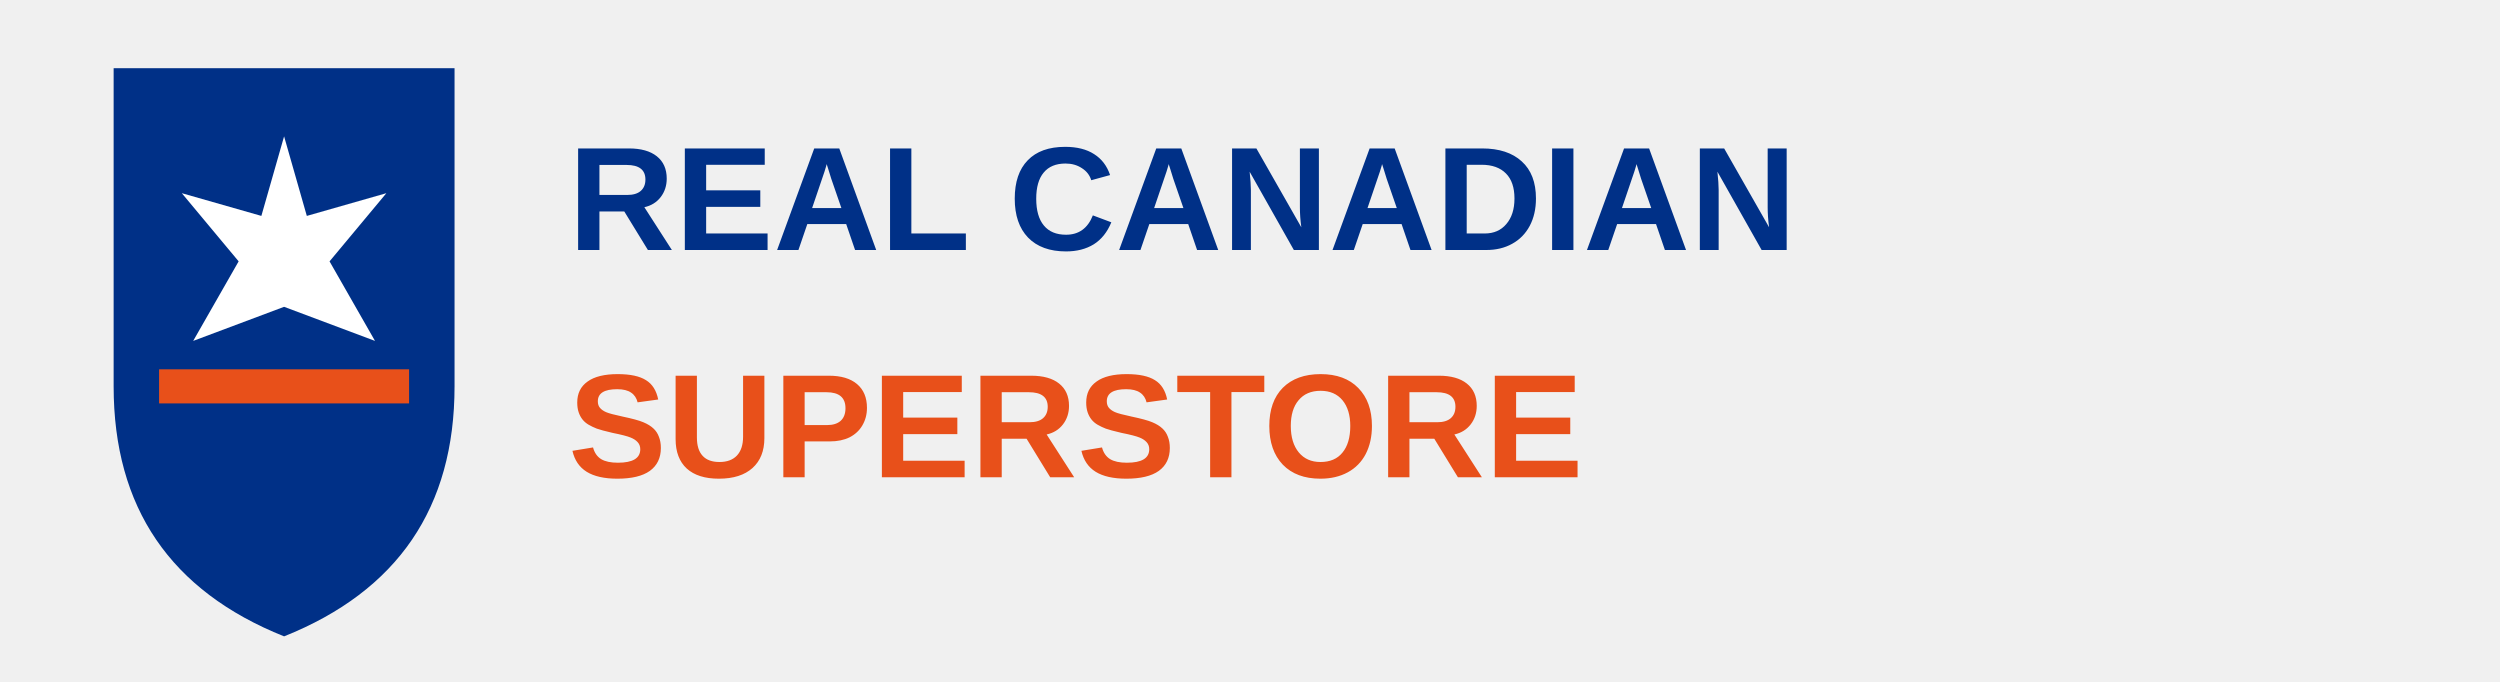
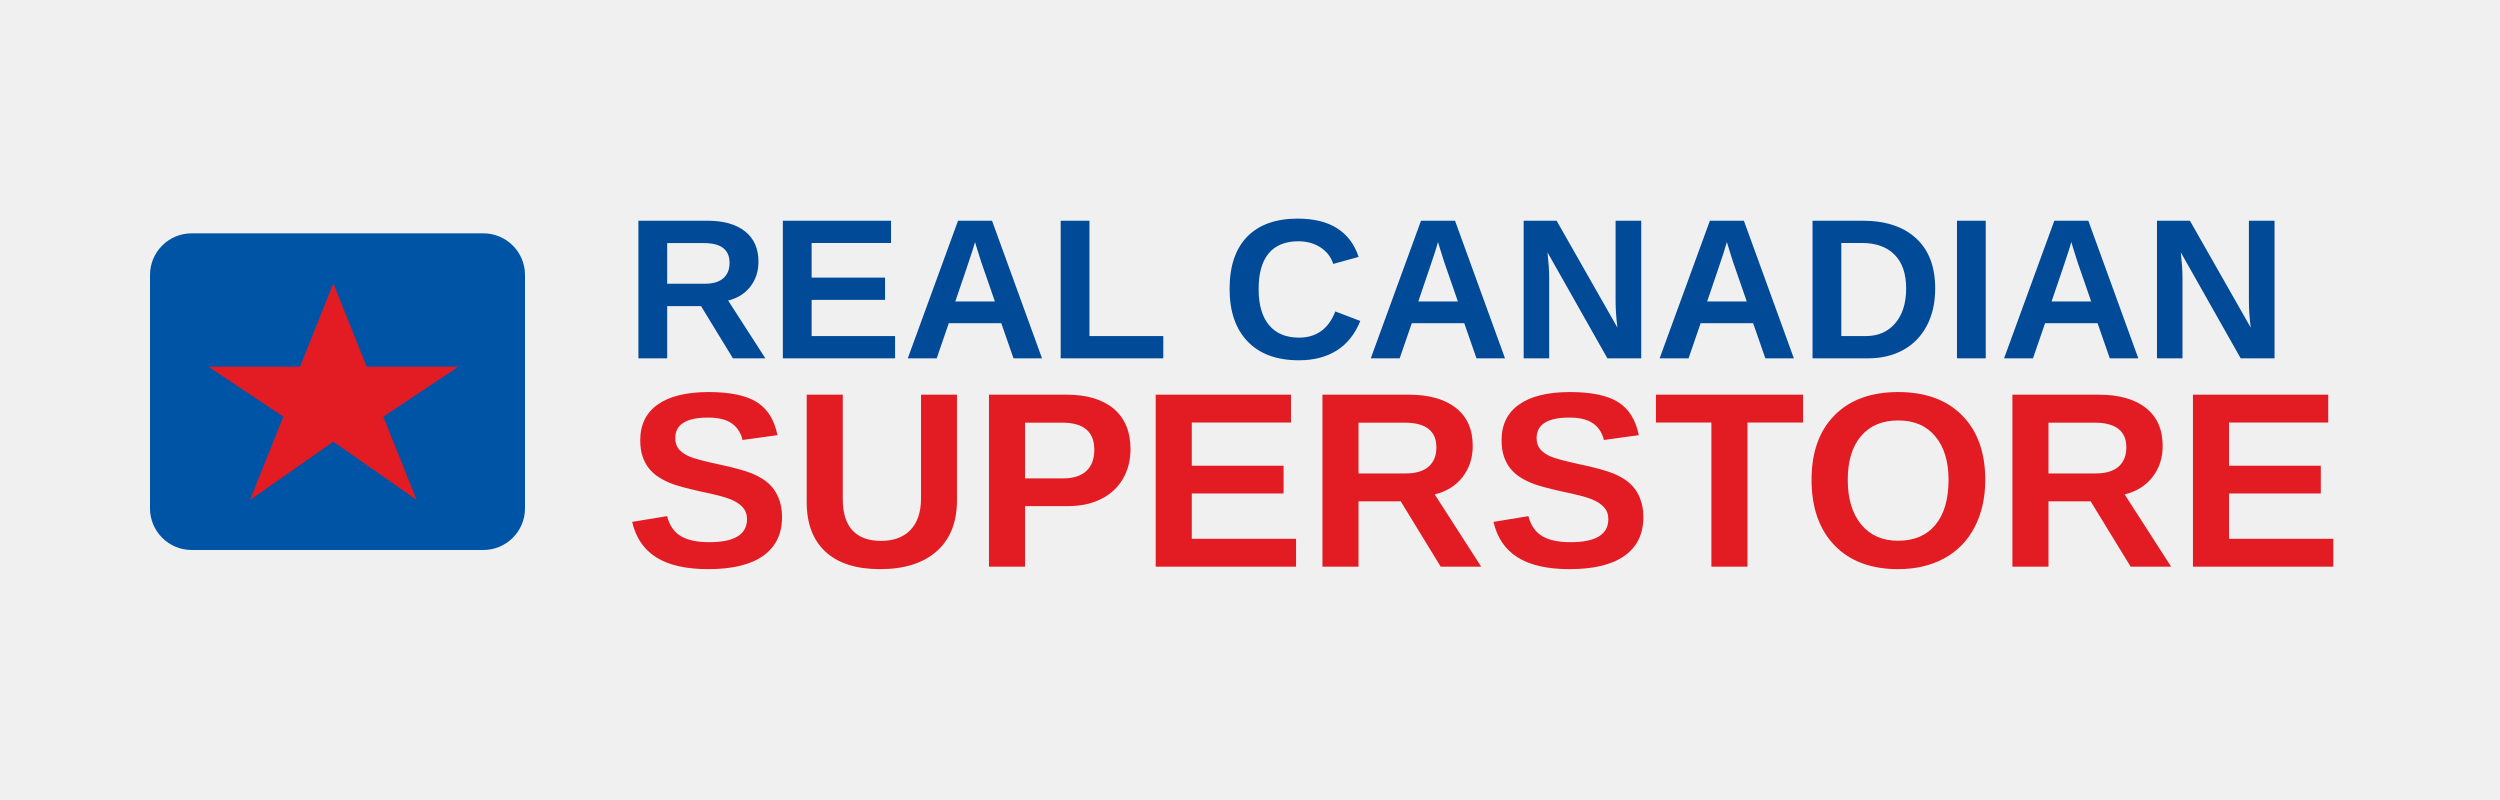
- <svg xmlns="http://www.w3.org/2000/svg" viewBox="0 0 220 60">
-   <path d="M10,6 L40,6 L40,34 Q40,50 25,56 Q10,50 10,34 Z" fill="#003087" />
-   <polygon points="25,12 27,19 34,17 29,23 33,30 25,27 17,30 21,23 16,17 23,19" fill="white" />
-   <line x1="14" y1="34" x2="36" y2="34" stroke="#E8501A" stroke-width="3" />
-   <text x="50" y="22" font-family="Arial,Helvetica,sans-serif" font-size="13" font-weight="900" fill="#003087">REAL CANADIAN</text>
-   <text x="50" y="42" font-family="Arial,Helvetica,sans-serif" font-size="13" font-weight="900" fill="#E8501A">SUPERSTORE</text>
+ <svg xmlns="http://www.w3.org/2000/svg" viewBox="0 0 300 96" role="img" aria-label="Real Canadian Superstore">
+   <rect x="18" y="28" width="45" height="38" rx="5" fill="#0054a6" />
+   <path d="M40 34l4 10h11l-9 6 4 10-10-7-10 7 4-10-9-6h11z" fill="#e31b23" />
+   <text x="75" y="43" font-family="Arial Black, Arial, sans-serif" font-size="24" font-weight="900" fill="#004a98">REAL CANADIAN</text>
+   <text x="75" y="68" font-family="Arial Black, Arial, sans-serif" font-size="30" font-weight="900" fill="#e31b23">SUPERSTORE</text>
</svg>
